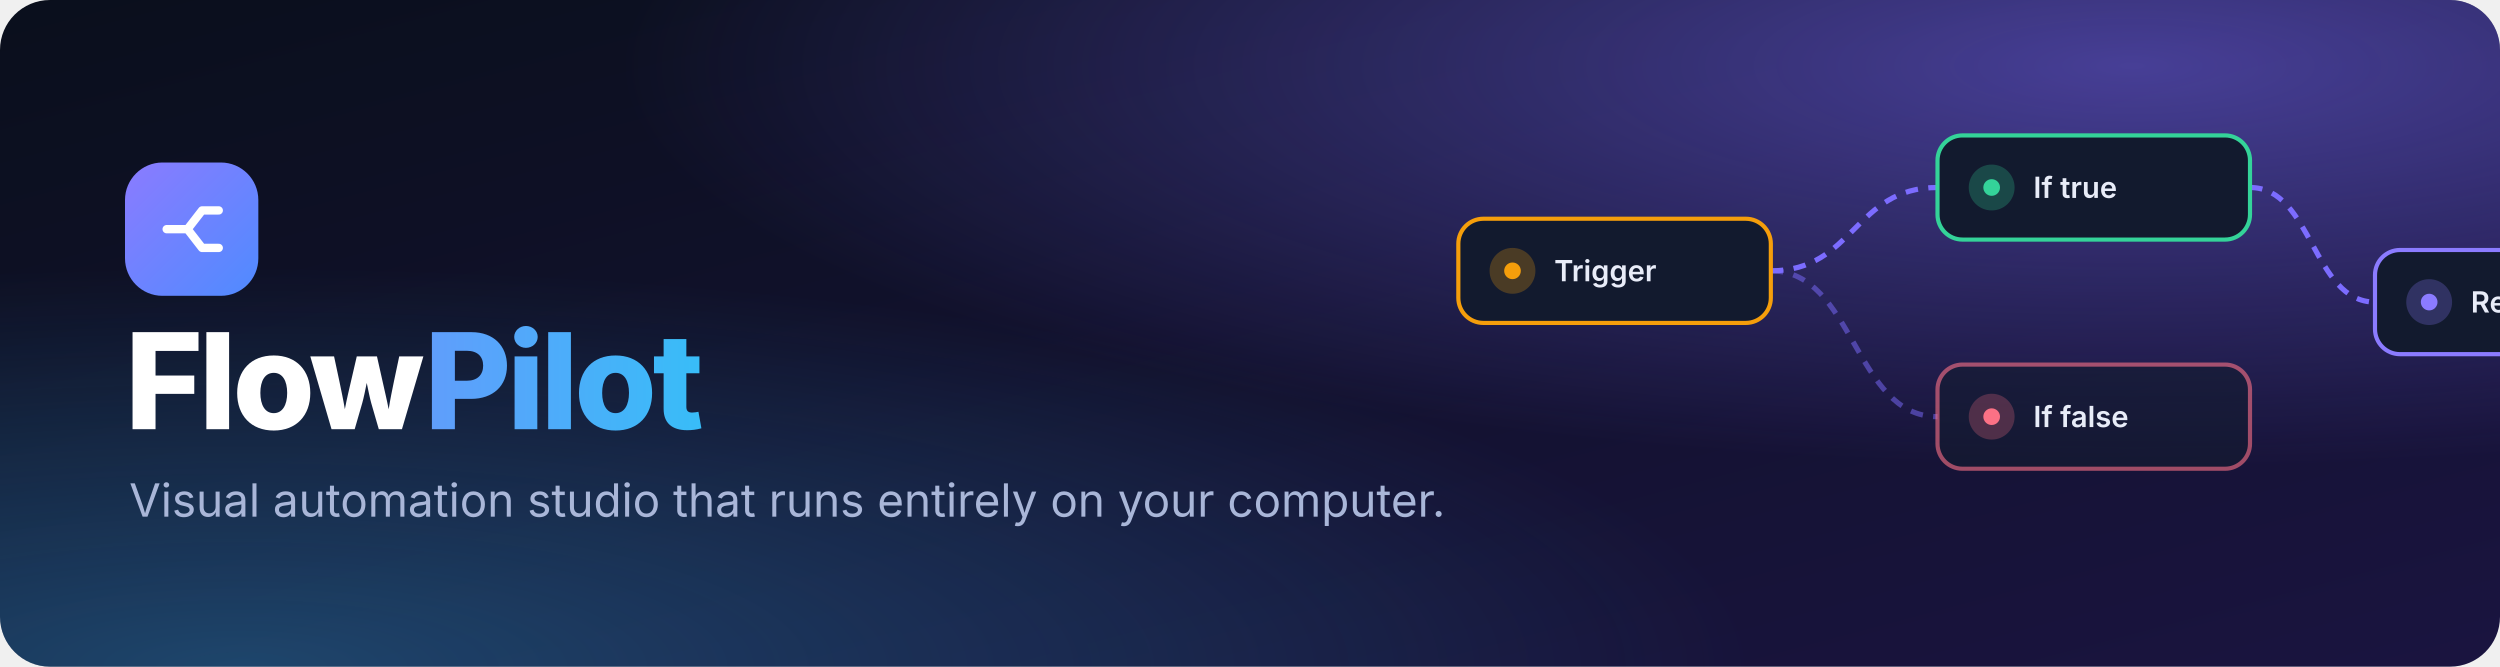
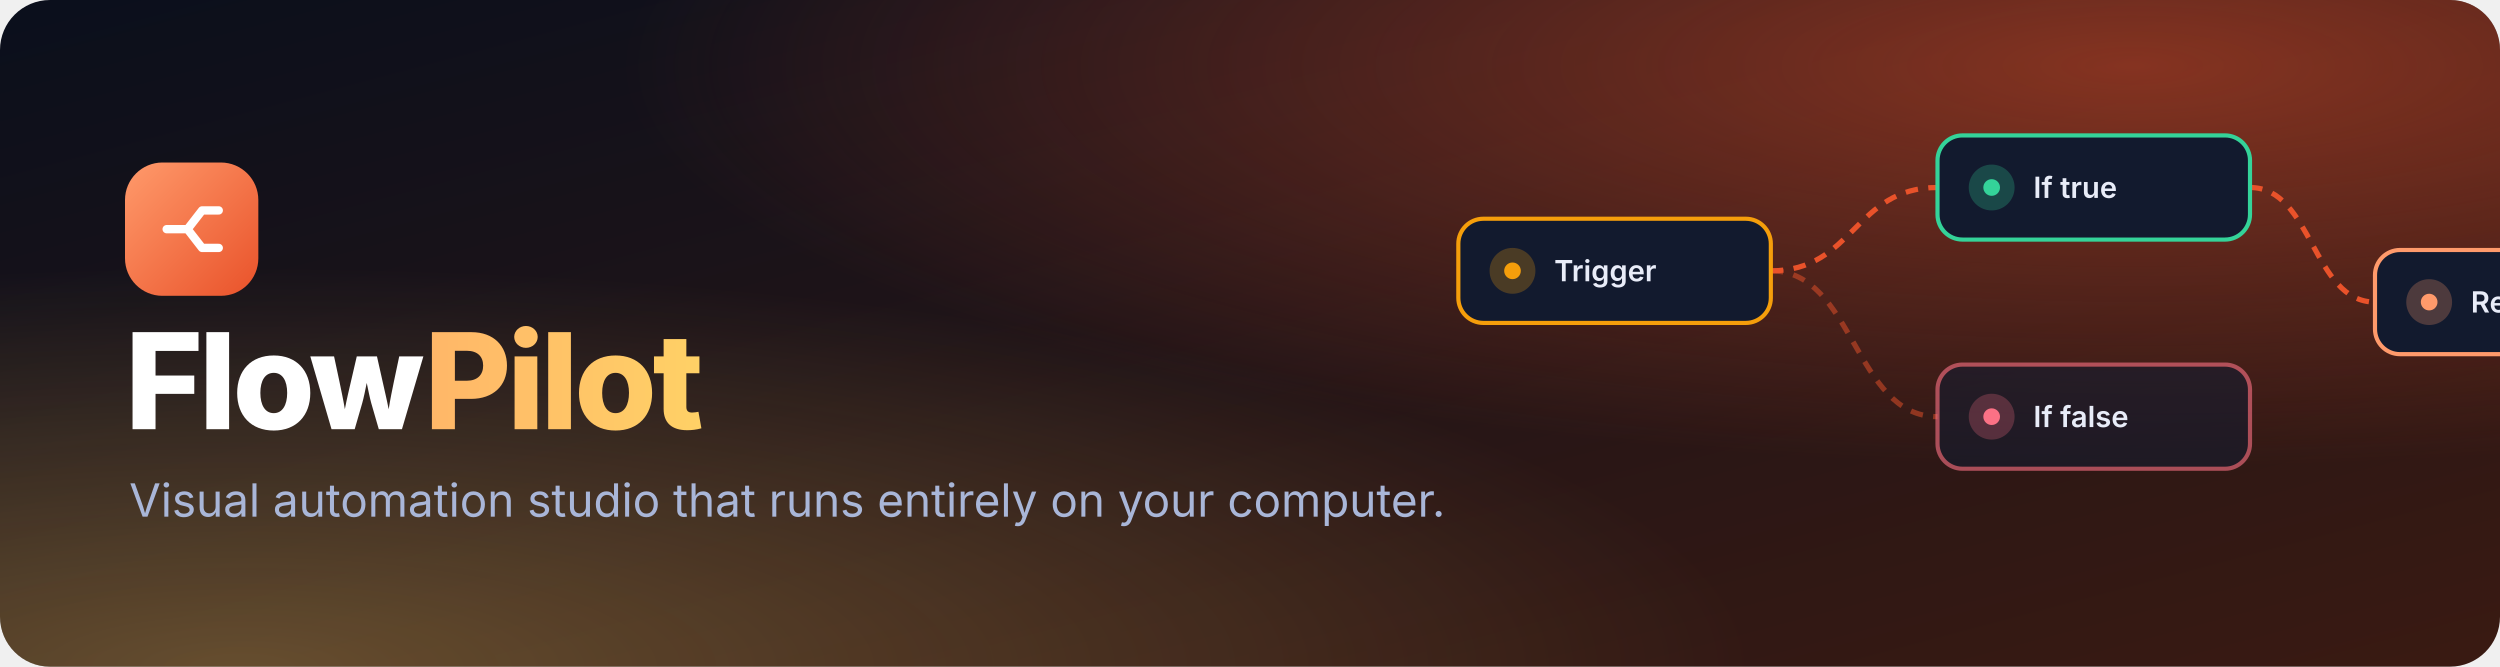
<svg xmlns="http://www.w3.org/2000/svg" width="1200" height="320" viewBox="0 0 1200 320" role="img" aria-label="FlowPilot banner">
  <defs>
    <linearGradient id="bg" x1="0" y1="0" x2="1" y2="1">
      <stop offset="0" stop-color="#0a0f1c" />
-       <stop offset="1" stop-color="#1a1440" />
+       <stop offset="1" stop-color="#3a1a12" />
    </linearGradient>
    <linearGradient id="brand" x1="0" y1="0" x2="1" y2="0">
-       <stop offset="0" stop-color="#8b7bff" />
-       <stop offset="1" stop-color="#38bdf8" />
+       <stop offset="0" stop-color="#ff9a6b" />
+       <stop offset="1" stop-color="#ffd166" />
    </linearGradient>
    <linearGradient id="mark" x1="0" y1="0" x2="1" y2="1">
-       <stop offset="0" stop-color="#8b7bff" />
-       <stop offset="1" stop-color="#4f8bff" />
+       <stop offset="0" stop-color="#ff9a6b" />
+       <stop offset="1" stop-color="#e9522a" />
    </linearGradient>
    <radialGradient id="glow1" cx="0.85" cy="0.1" r="0.6">
-       <stop offset="0" stop-color="#7c6cff" stop-opacity="0.5" />
-       <stop offset="1" stop-color="#7c6cff" stop-opacity="0" />
+       <stop offset="0" stop-color="#e9522a" stop-opacity="0.5" />
+       <stop offset="1" stop-color="#e9522a" stop-opacity="0" />
    </radialGradient>
    <radialGradient id="glow2" cx="0.1" cy="1" r="0.6">
-       <stop offset="0" stop-color="#38bdf8" stop-opacity="0.3" />
-       <stop offset="1" stop-color="#38bdf8" stop-opacity="0" />
+       <stop offset="0" stop-color="#ffd166" stop-opacity="0.3" />
+       <stop offset="1" stop-color="#ffd166" stop-opacity="0" />
    </radialGradient>
  </defs>
  <rect width="1200" height="320" rx="24" fill="url(#bg)" />
  <rect width="1200" height="320" rx="24" fill="url(#glow1)" />
  <rect width="1200" height="320" rx="24" fill="url(#glow2)" />
  <g transform="translate(700 70)" font-family="Segoe UI, Inter, Arial, sans-serif" font-size="14" font-weight="600">
-     <path d="M150 60 C190 60 190 20 230 20" stroke="#7c6cff" stroke-width="2.5" fill="none" stroke-dasharray="6 5" />
-     <path d="M150 60 C190 60 190 130 230 130" stroke="#7c6cff" stroke-width="2.5" fill="none" stroke-dasharray="6 5" opacity="0.5" />
-     <path d="M380 20 C410 20 410 75 440 75" stroke="#7c6cff" stroke-width="2.5" fill="none" stroke-dasharray="6 5" />
+     <path d="M150 60 C190 60 190 20 230 20" stroke="#e9522a" stroke-width="2.5" fill="none" stroke-dasharray="6 5" />
+     <path d="M150 60 C190 60 190 130 230 130" stroke="#e9522a" stroke-width="2.5" fill="none" stroke-dasharray="6 5" opacity="0.5" />
+     <path d="M380 20 C410 20 410 75 440 75" stroke="#e9522a" stroke-width="2.5" fill="none" stroke-dasharray="6 5" />
    <rect x="0" y="35" width="150" height="50" rx="12" fill="#121a2e" stroke="#f59e0b" stroke-width="2" />
    <circle cx="26" cy="60" r="11" fill="#f59e0b" opacity="0.25" />
    <circle cx="26" cy="60" r="4" fill="#f59e0b" />
    <text x="46" y="65" fill="#e8ecf8">Trigger</text>
    <rect x="230" y="-5" width="150" height="50" rx="12" fill="#121a2e" stroke="#34d399" stroke-width="2" />
    <circle cx="256" cy="20" r="11" fill="#34d399" opacity="0.25" />
    <circle cx="256" cy="20" r="4" fill="#34d399" />
    <text x="276" y="25" fill="#e8ecf8">If true</text>
    <rect x="230" y="105" width="150" height="50" rx="12" fill="#121a2e" stroke="#fb7185" stroke-width="2" opacity="0.6" />
    <circle cx="256" cy="130" r="11" fill="#fb7185" opacity="0.25" />
    <circle cx="256" cy="130" r="4" fill="#fb7185" />
    <text x="276" y="135" fill="#e8ecf8">If false</text>
-     <rect x="440" y="50" width="150" height="50" rx="12" fill="#121a2e" stroke="#8b7bff" stroke-width="2" />
-     <circle cx="466" cy="75" r="11" fill="#8b7bff" opacity="0.25" />
-     <circle cx="466" cy="75" r="4" fill="#8b7bff" />
+     <rect x="440" y="50" width="150" height="50" rx="12" fill="#121a2e" stroke="#ff9a6b" stroke-width="2" />
+     <circle cx="466" cy="75" r="11" fill="#ff9a6b" opacity="0.25" />
+     <circle cx="466" cy="75" r="4" fill="#ff9a6b" />
    <text x="486" y="80" fill="#e8ecf8">Result</text>
  </g>
  <rect x="60" y="78" width="64" height="64" rx="18" fill="url(#mark)" />
  <path d="M80 110h10m0 0 7-9m-7 9 7 9m0-18h8m-8 18h8" stroke="#fff" stroke-width="4" fill="none" stroke-linecap="round" stroke-linejoin="round" />
  <g font-family="Segoe UI, Inter, Arial, sans-serif">
    <text x="60" y="206" font-size="64" font-weight="800" letter-spacing="-2" fill="#ffffff">Flow<tspan fill="url(#brand)">Pilot</tspan>
    </text>
    <text x="62" y="248" font-size="22" fill="#a9b6d8">Visual automation studio that runs entirely on your computer.</text>
  </g>
</svg>
